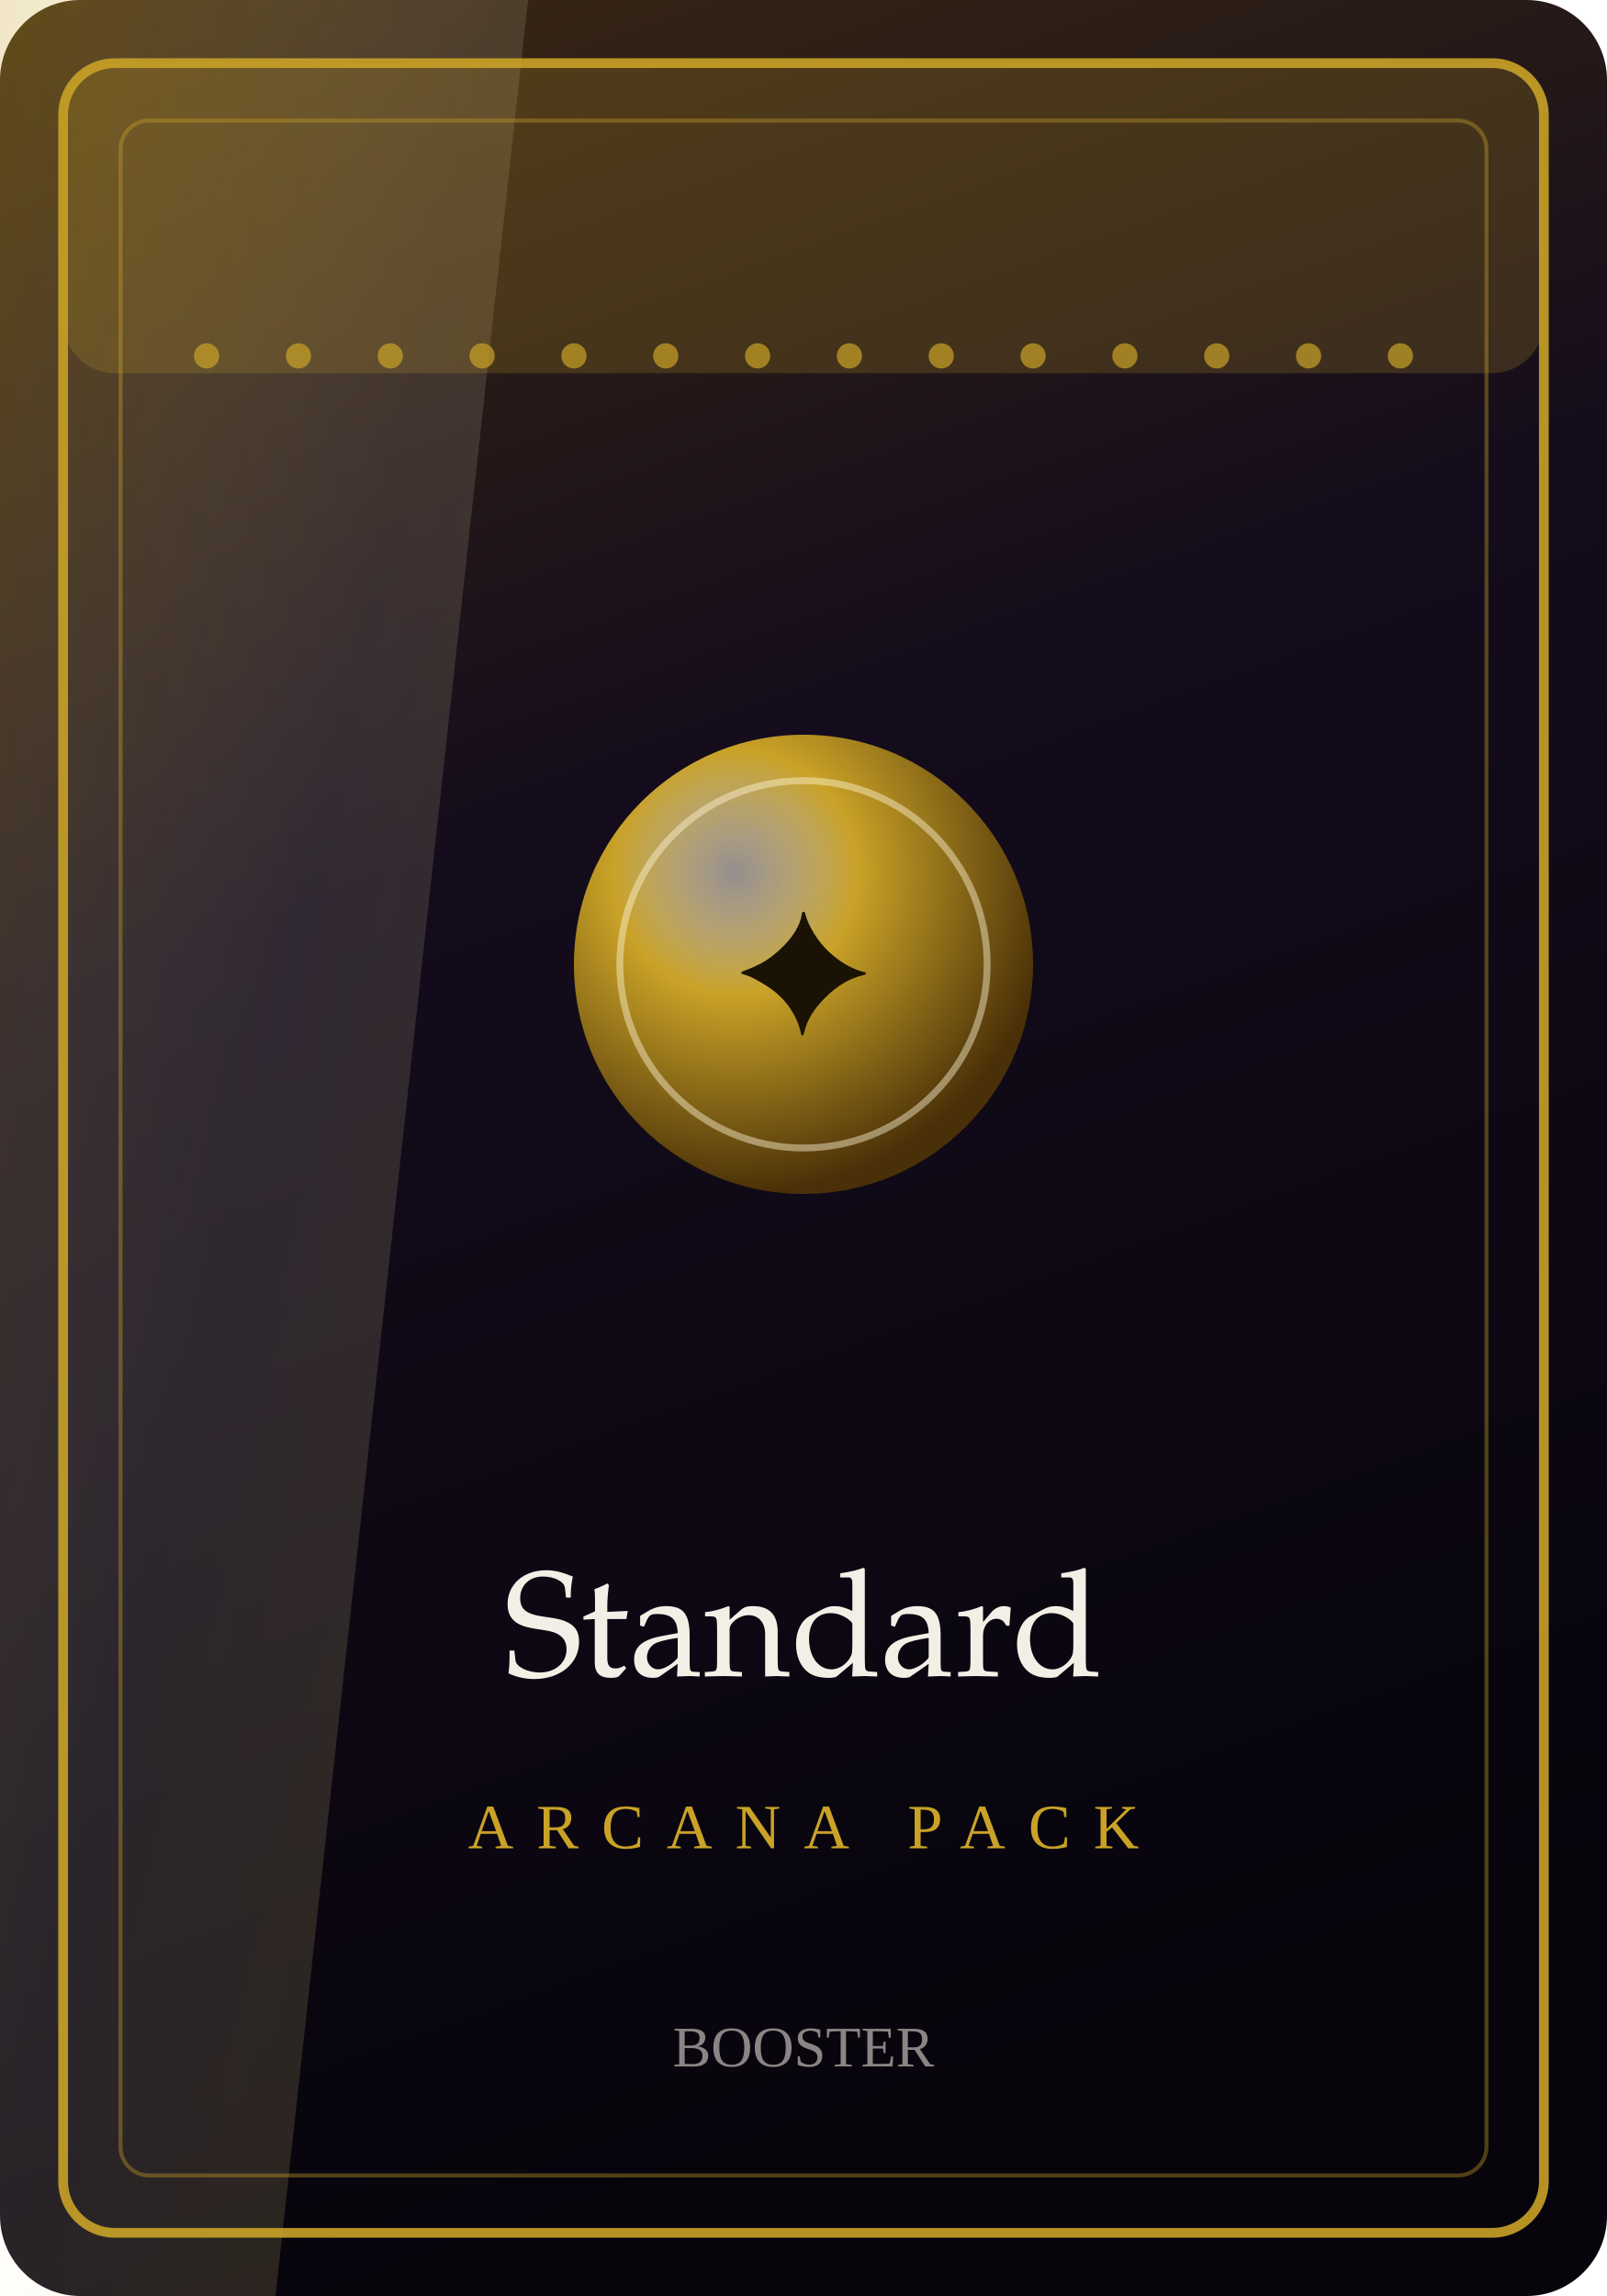
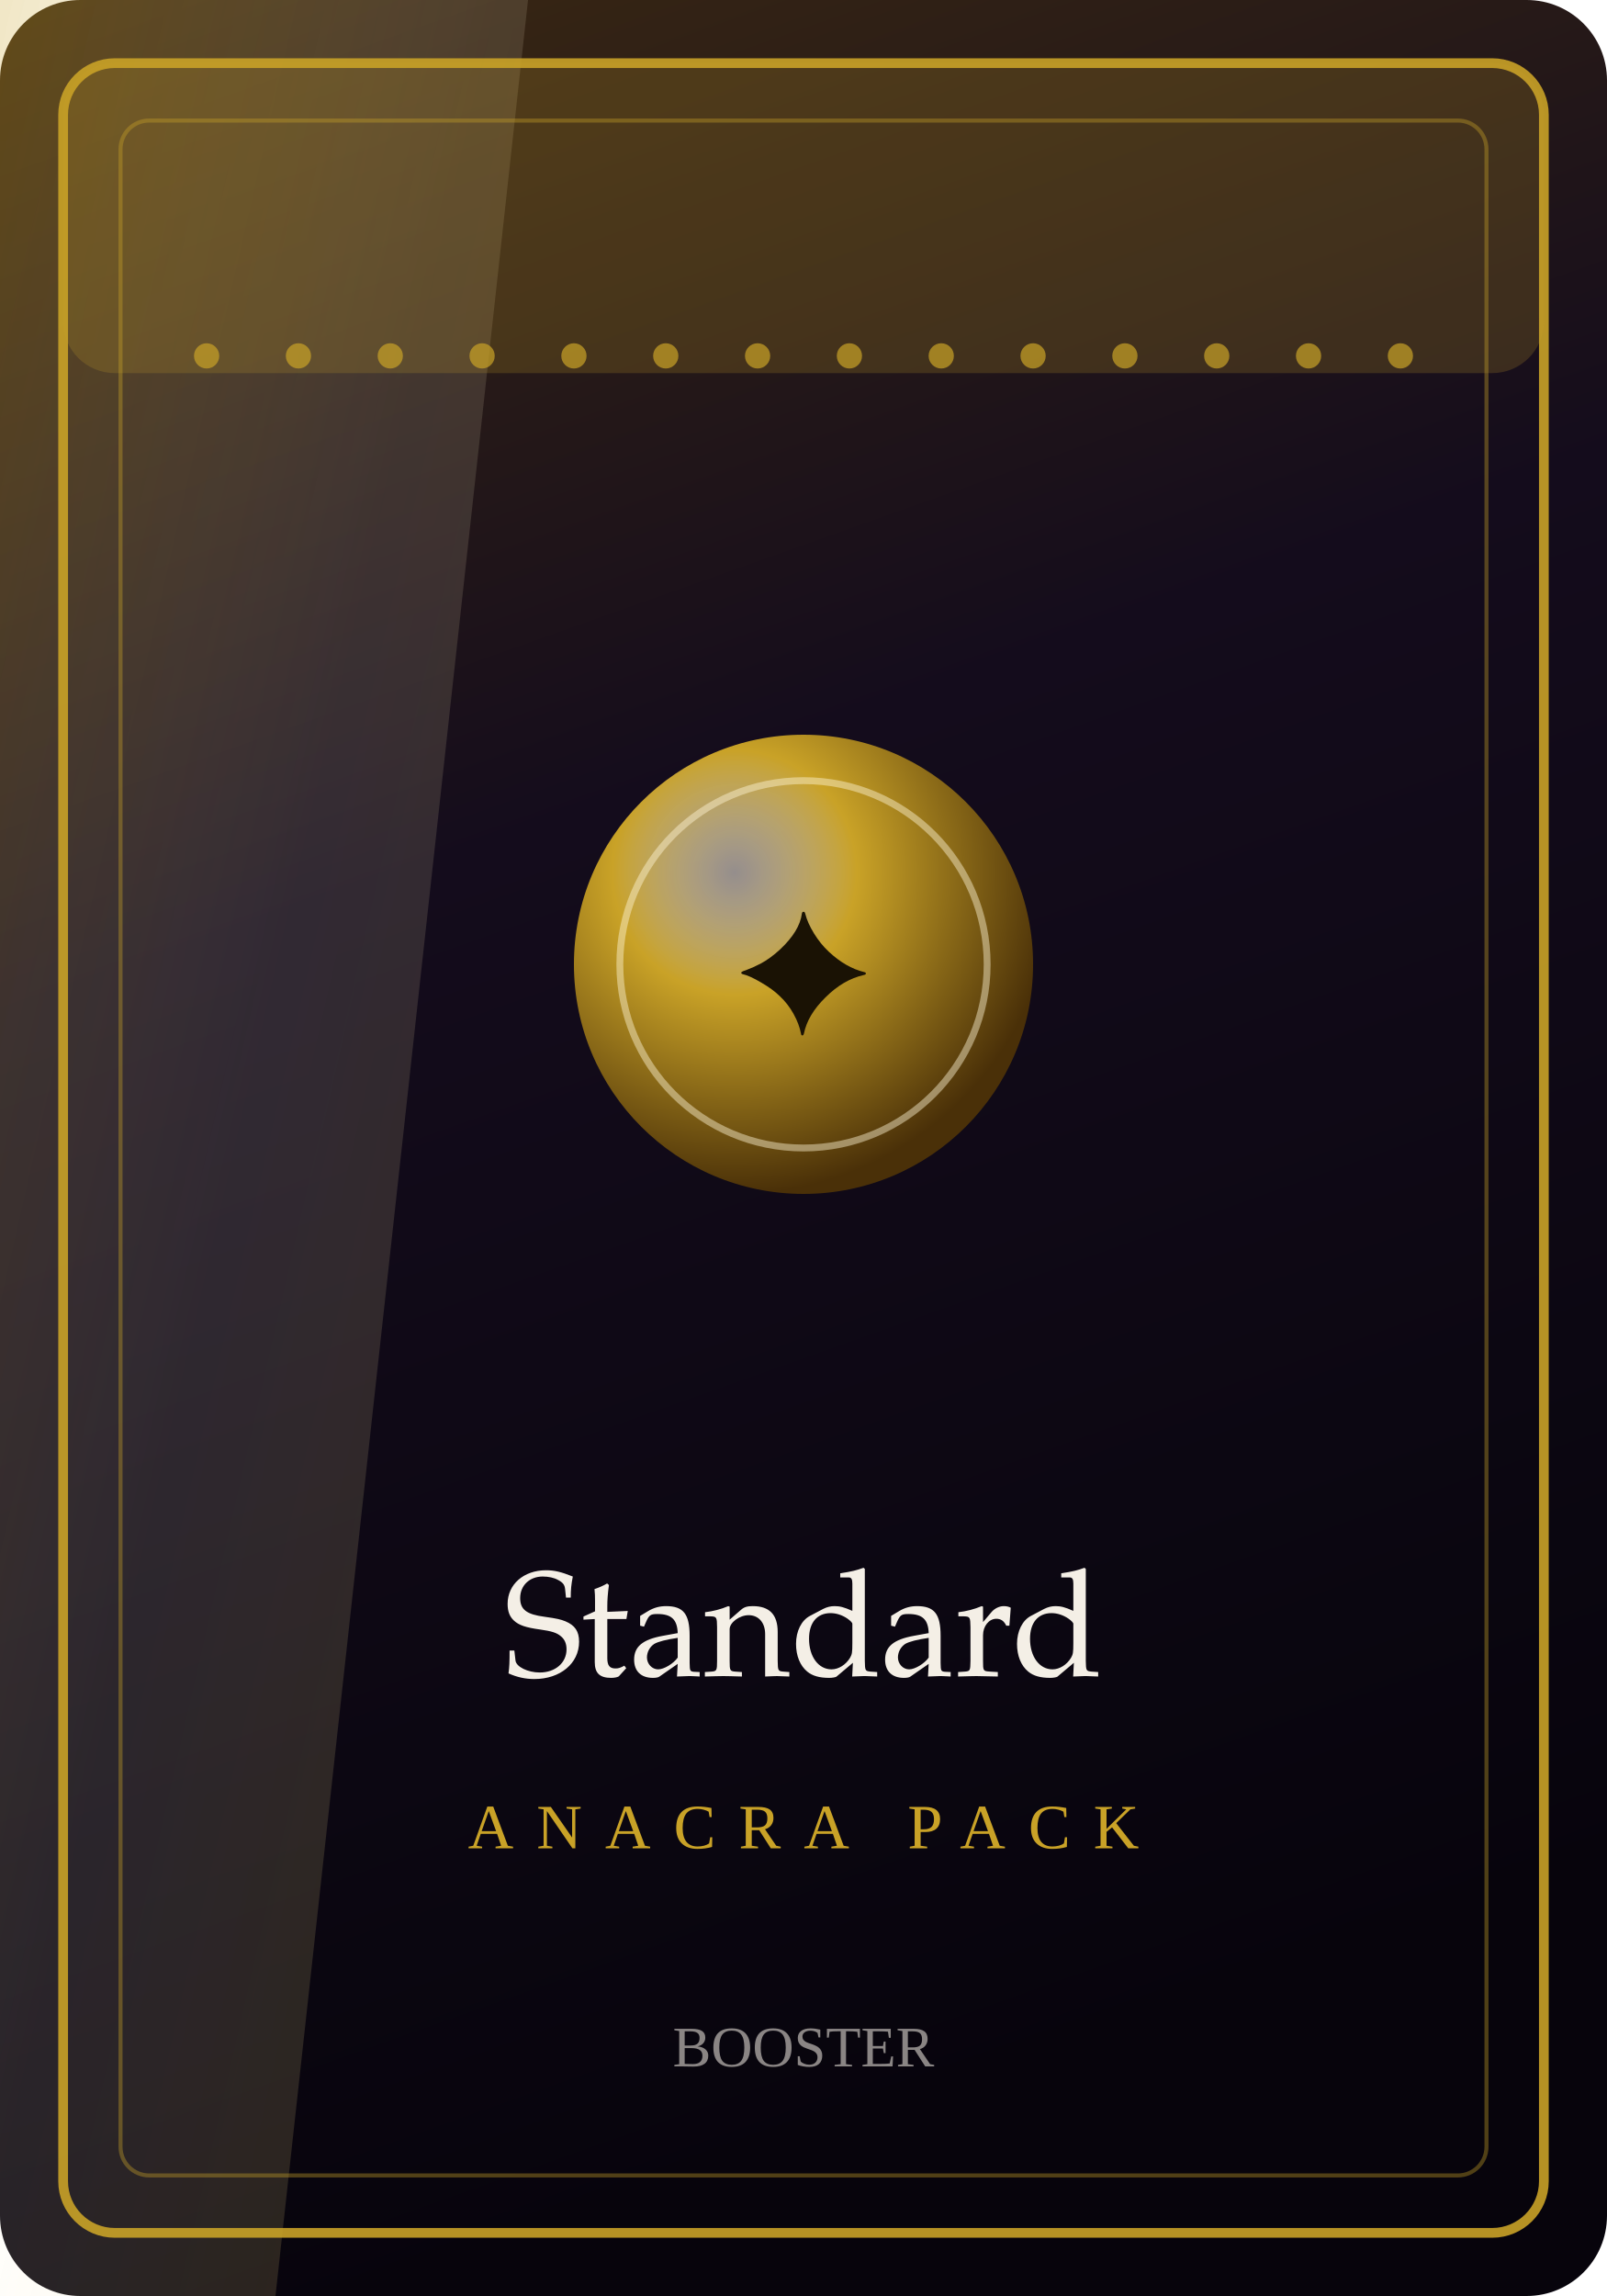
<svg xmlns="http://www.w3.org/2000/svg" viewBox="0 0 280 400" width="280" height="400">
  <defs>
    <linearGradient id="bg-standard" x1="0" y1="0" x2="0.25" y2="1">
      <stop offset="0%" stop-color="#3d2a12" />
      <stop offset="42%" stop-color="#140c1c" />
      <stop offset="100%" stop-color="#07040c" />
    </linearGradient>
    <linearGradient id="foil-standard" x1="0" y1="0" x2="1" y2="1">
      <stop offset="0%" stop-color="#c9a227" stop-opacity="0.95" />
      <stop offset="48%" stop-color="#fff6d8" stop-opacity="0.45" />
      <stop offset="100%" stop-color="#c9a227" stop-opacity="0.7" />
    </linearGradient>
    <radialGradient id="wax-standard" cx="35%" cy="30%" r="70%">
      <stop offset="0%" stop-color="#fff8e8" stop-opacity="0.55" />
      <stop offset="38%" stop-color="#c9a227" />
      <stop offset="100%" stop-color="#4a3008" />
    </radialGradient>
  </defs>
  <rect width="280" height="400" rx="14" fill="url(#bg-standard)" />
  <path d="M0 0h92L48 400H0z" fill="url(#foil-standard)" opacity="0.28" />
  <rect x="11" y="11" width="258" height="378" rx="9" fill="none" stroke="#c9a227" stroke-width="1.7" opacity="0.9" />
  <rect x="21" y="21" width="238" height="358" rx="5" fill="none" stroke="#c9a227" stroke-width="0.7" opacity="0.38" />
  <rect x="11" y="11" width="258" height="54" rx="9" fill="#c9a227" opacity="0.2" />
  <g fill="#c9a227" opacity="0.7">
    <circle cx="36" cy="62" r="2.2" />
    <circle cx="52" cy="62" r="2.2" />
    <circle cx="68" cy="62" r="2.2" />
    <circle cx="84" cy="62" r="2.2" />
    <circle cx="100" cy="62" r="2.2" />
    <circle cx="116" cy="62" r="2.2" />
    <circle cx="132" cy="62" r="2.2" />
    <circle cx="148" cy="62" r="2.2" />
    <circle cx="164" cy="62" r="2.2" />
    <circle cx="180" cy="62" r="2.2" />
    <circle cx="196" cy="62" r="2.2" />
    <circle cx="212" cy="62" r="2.2" />
    <circle cx="228" cy="62" r="2.2" />
    <circle cx="244" cy="62" r="2.2" />
  </g>
  <circle cx="140" cy="168" r="40" fill="url(#wax-standard)" />
  <circle cx="140" cy="168" r="32" fill="none" stroke="#fff6d8" stroke-width="1.2" opacity="0.45" />
  <text x="140" y="180" text-anchor="middle" font-size="30" fill="#1a1204">✦</text>
  <text x="140" y="292" text-anchor="middle" font-family="Palatino, Georgia, serif" font-size="26" fill="#f4efe6">Standard</text>
-   <text x="140" y="322" text-anchor="middle" font-size="11" letter-spacing="4" fill="#c9a227">ARCANA PACK</text>
+   <text x="140" y="322" text-anchor="middle" font-size="11" letter-spacing="4" fill="#c9a227">ANACRA PACK</text>
  <text x="140" y="360" text-anchor="middle" font-size="10" fill="#f4efe6" opacity="0.55">BOOSTER</text>
</svg>
